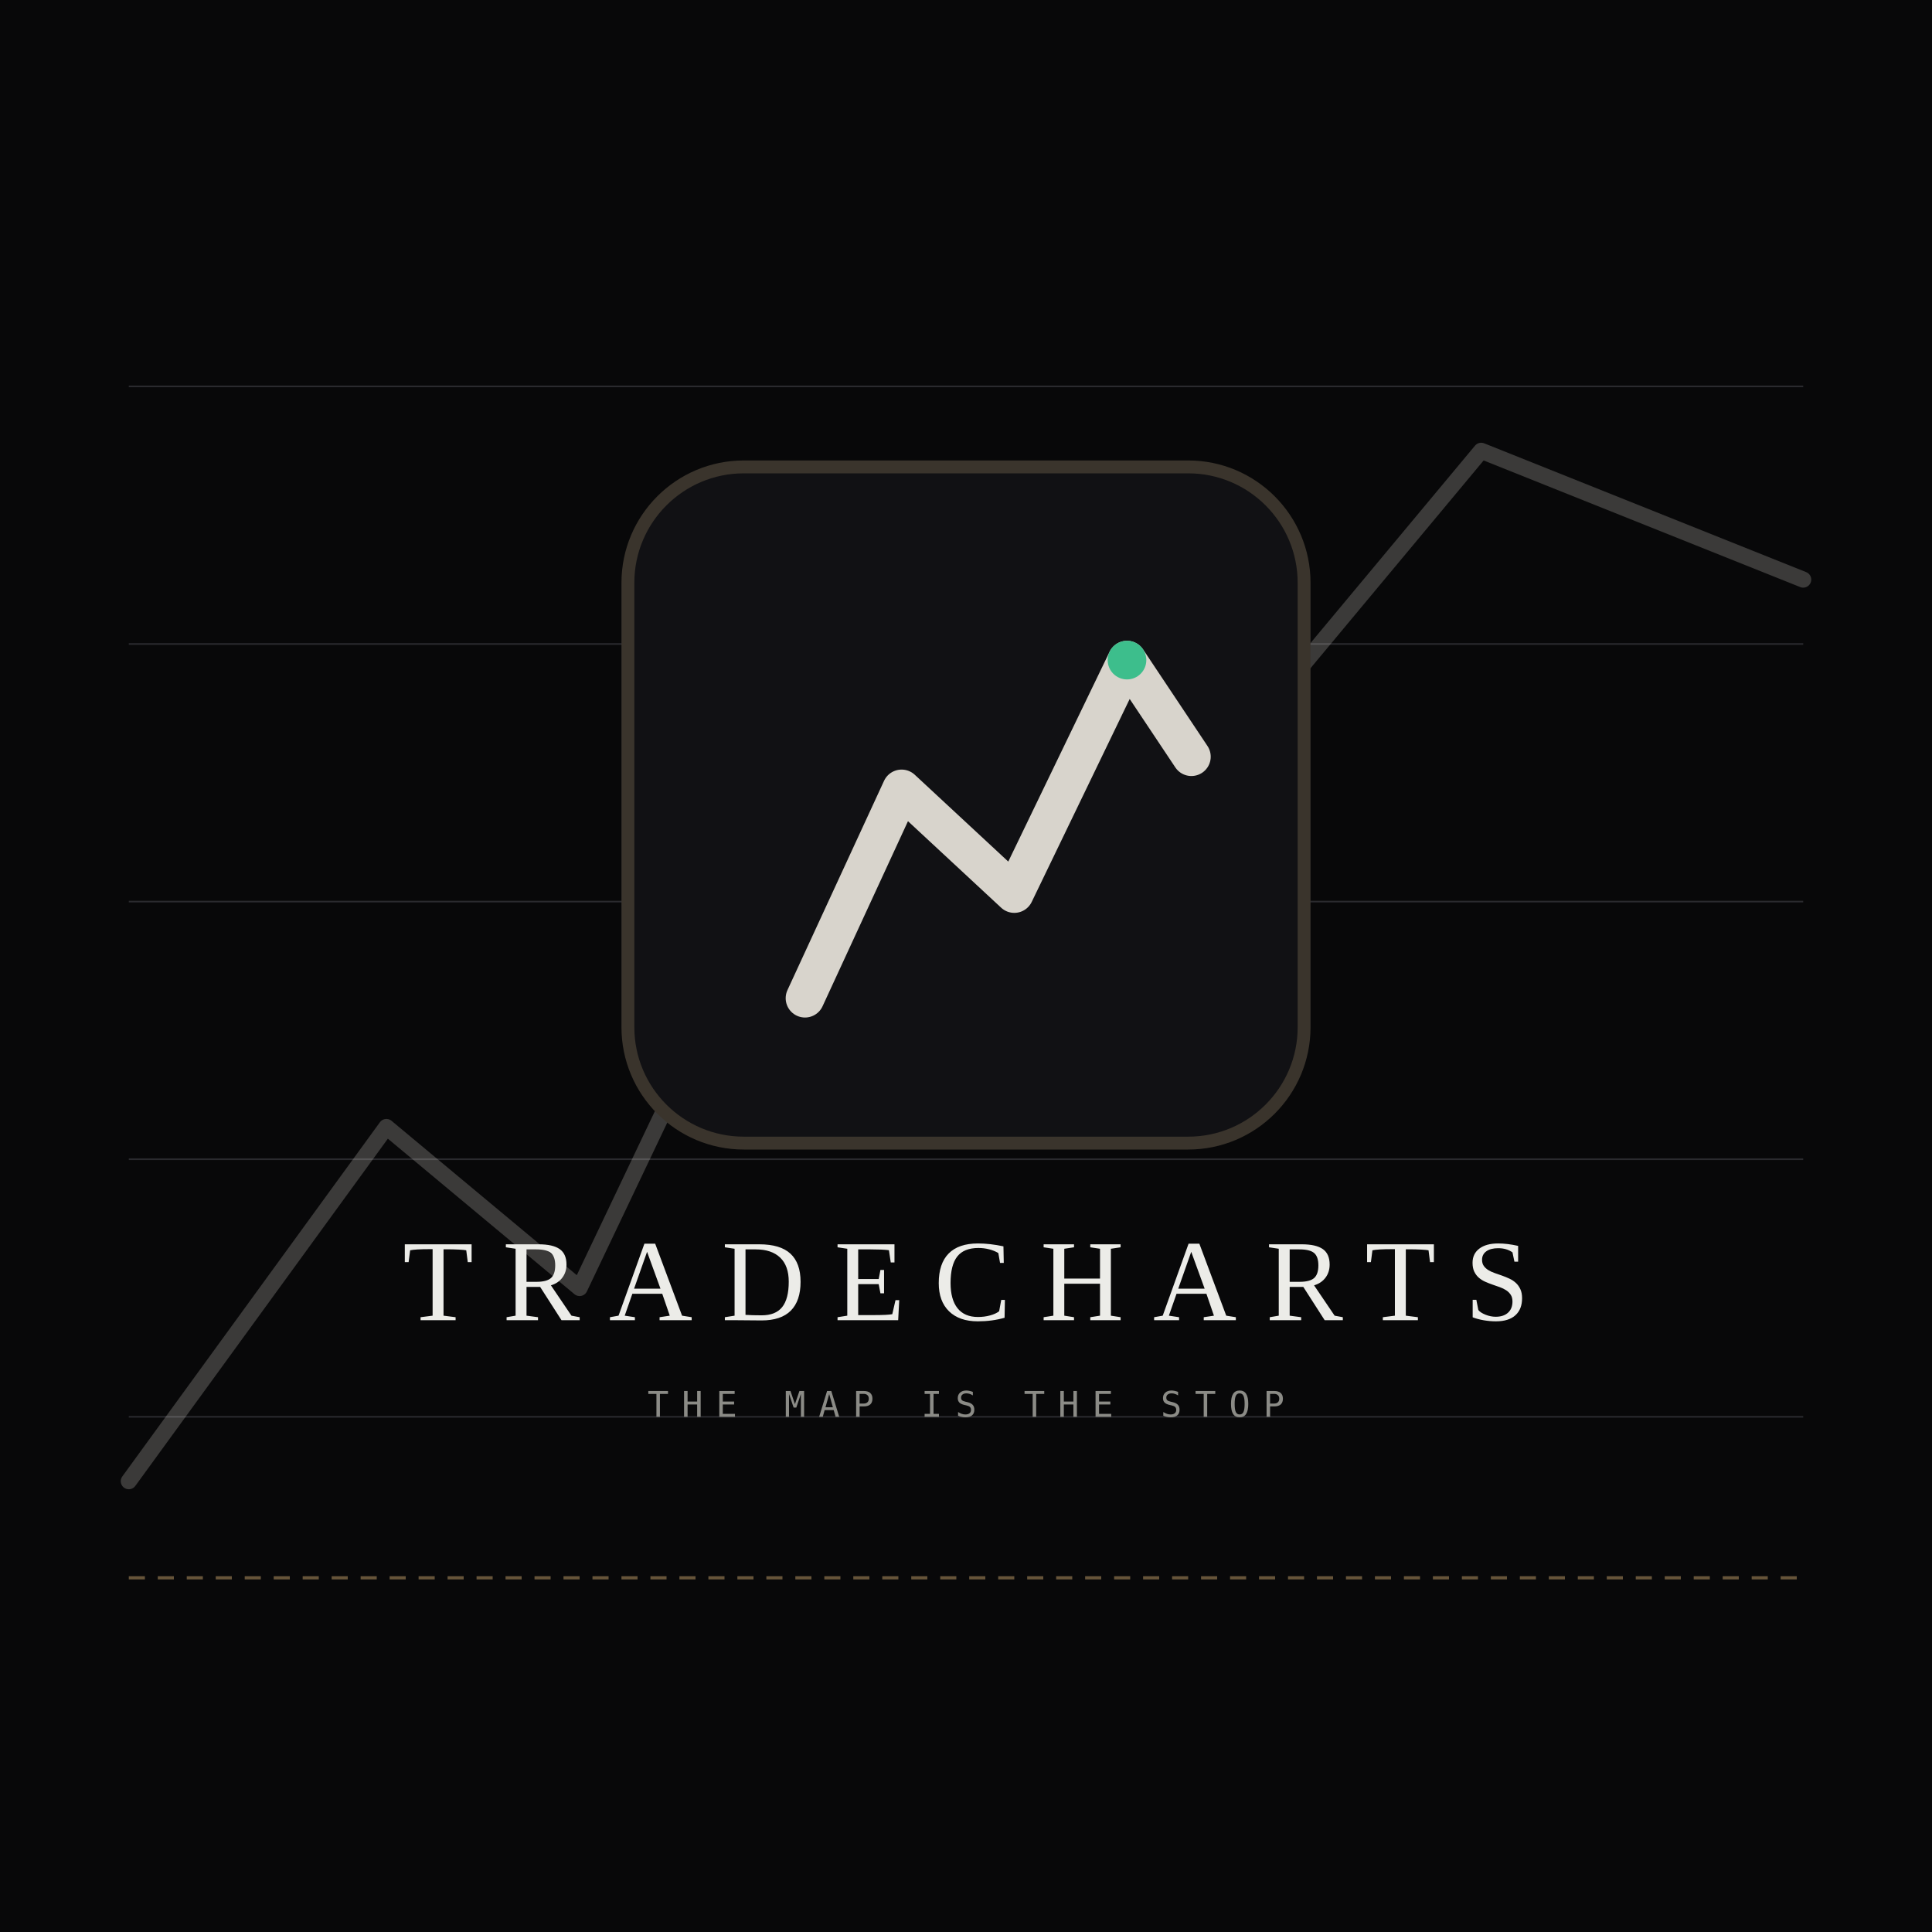
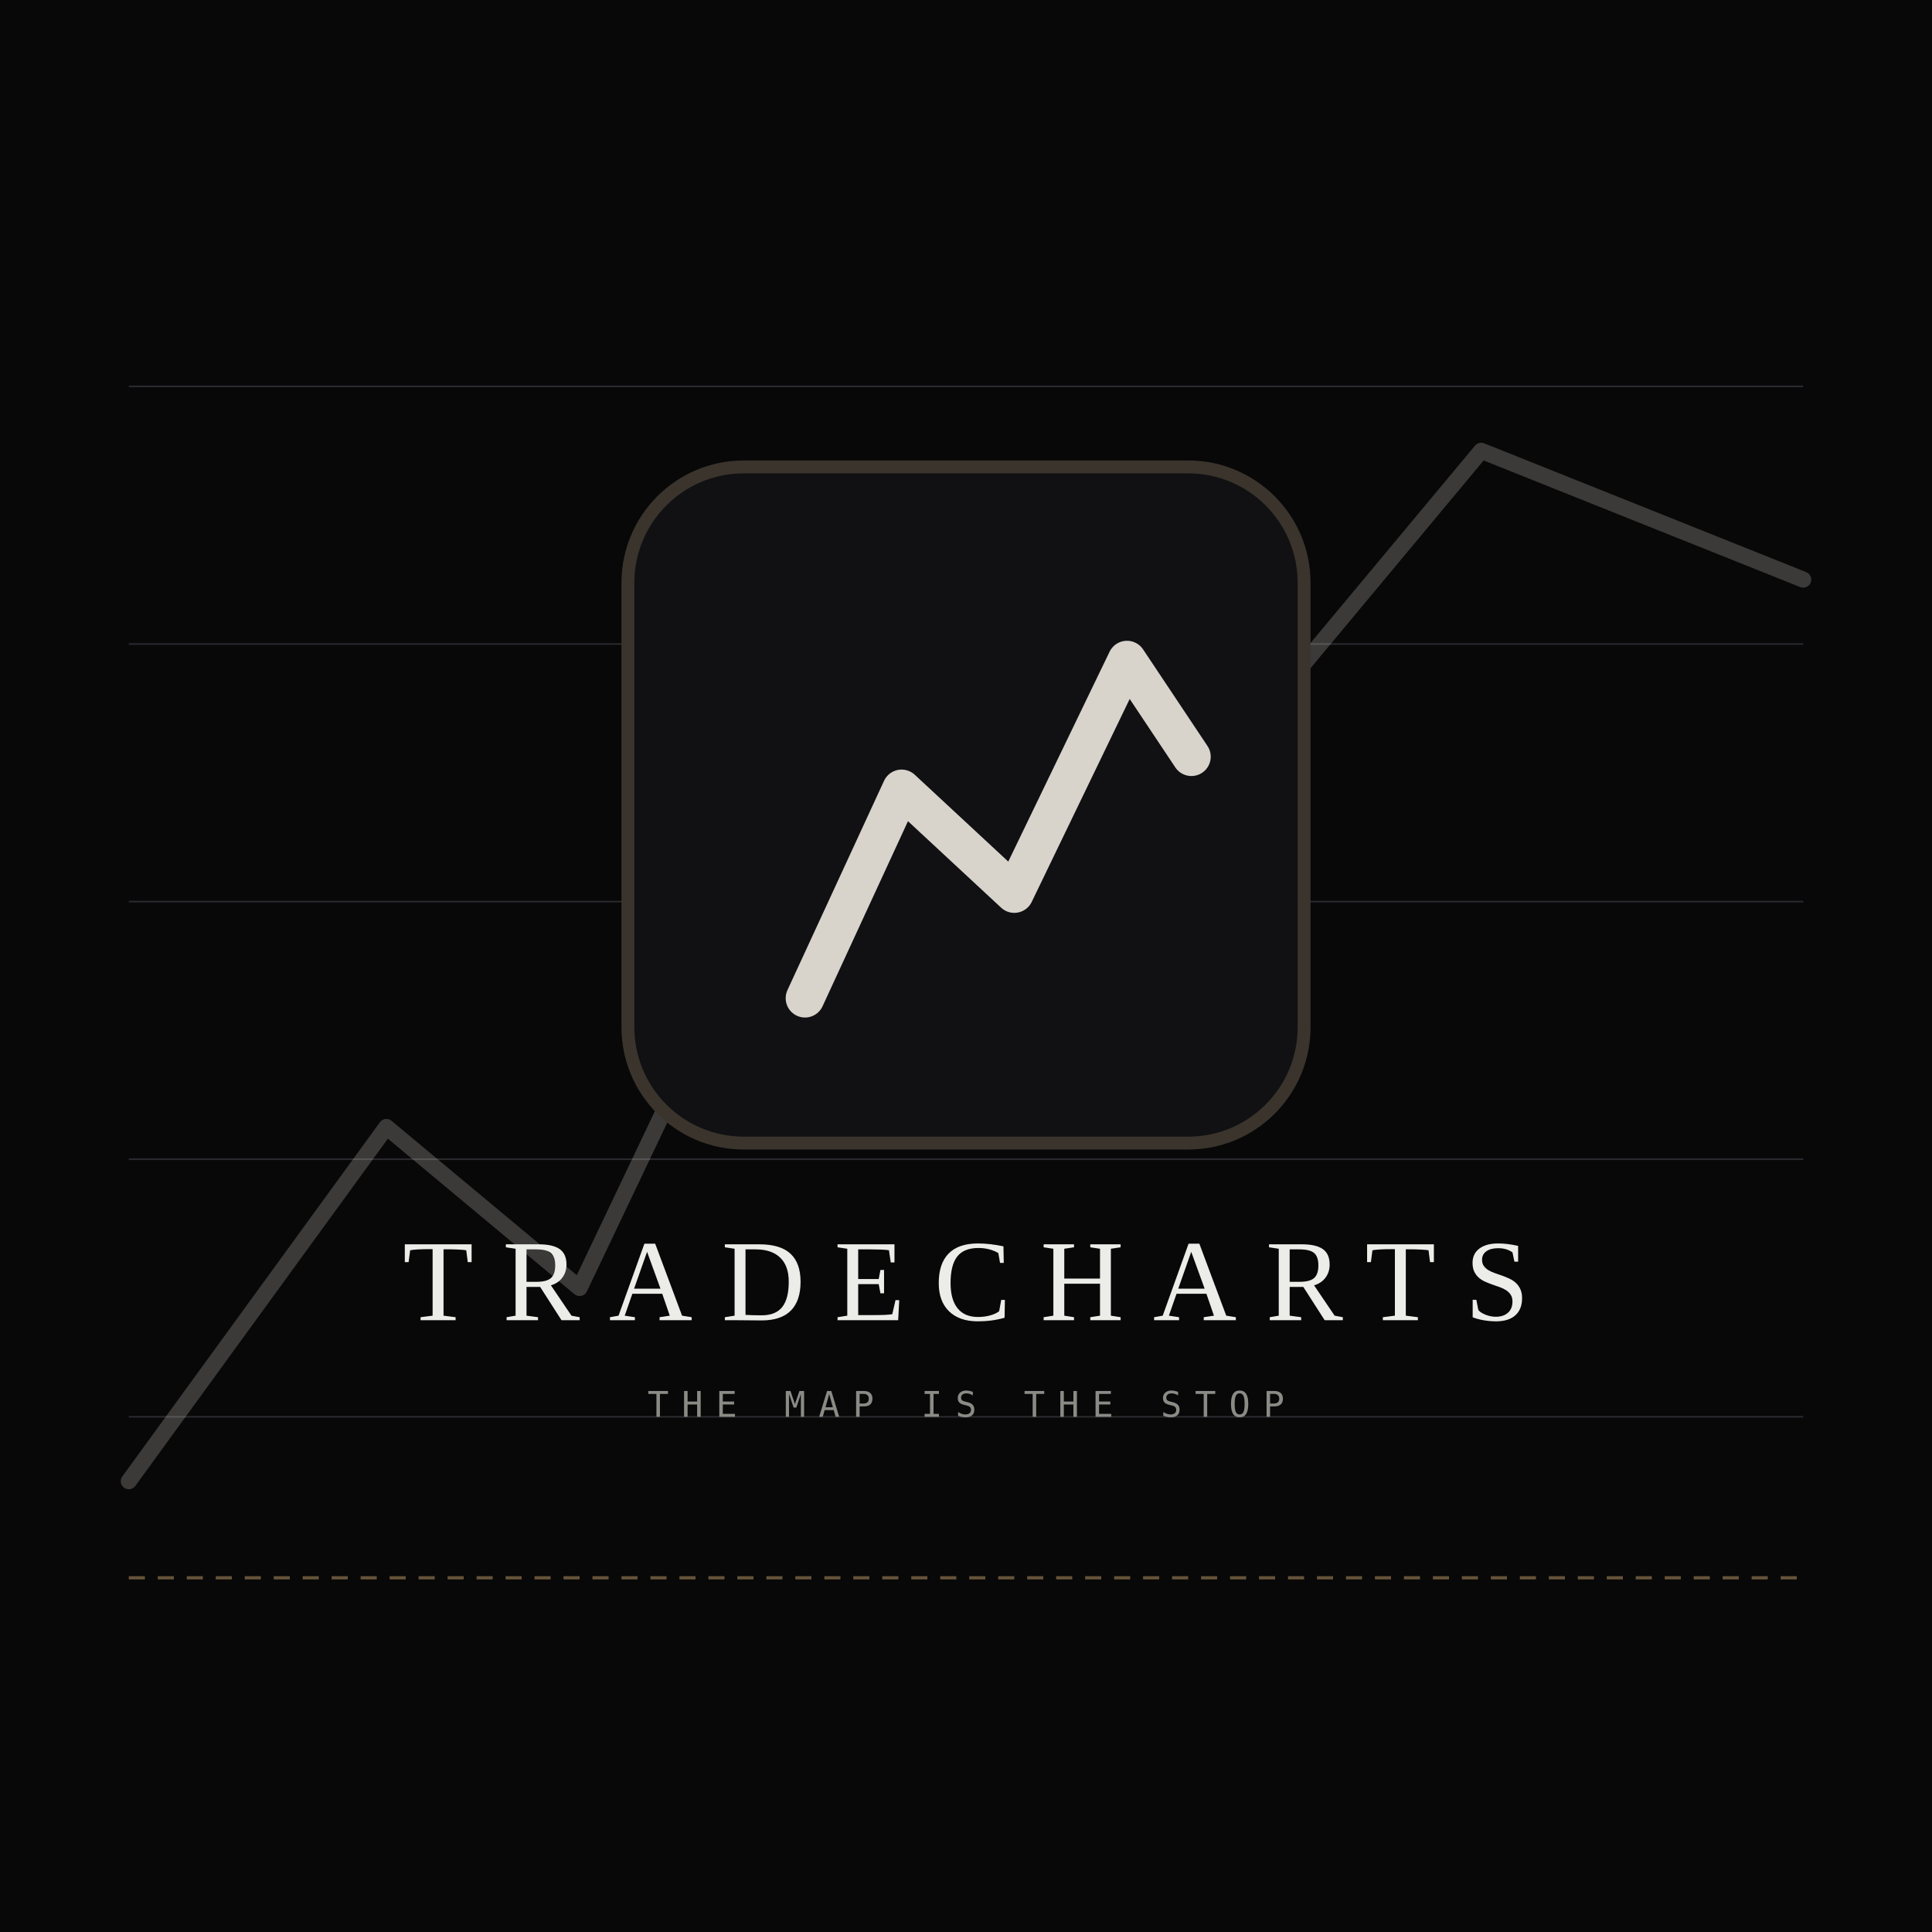
<svg xmlns="http://www.w3.org/2000/svg" width="1200" height="1200" viewBox="0 0 1200 1200" role="img" aria-label="TradeCharts">
  <rect width="1200" height="1200" fill="#080809" />
  <g stroke="#2a2a2e" stroke-width="1" fill="none">
    <line x1="80" x2="1120" y1="240" y2="240" />
    <line x1="80" x2="1120" y1="400" y2="400" />
    <line x1="80" x2="1120" y1="560" y2="560" />
    <line x1="80" x2="1120" y1="720" y2="720" />
    <line x1="80" x2="1120" y1="880" y2="880" />
  </g>
  <polyline fill="none" stroke="#f0ebe3" stroke-width="10" stroke-linejoin="round" stroke-linecap="round" opacity="0.22" points="80,920 240,700 360,800 560,380 720,520 920,280 1120,360" />
  <line x1="80" x2="1120" y1="980" y2="980" stroke="#c4a06a" stroke-width="2" stroke-dasharray="10 8" opacity="0.5" />
  <rect x="390" y="290" width="420" height="420" rx="72" fill="#111114" stroke="#3a342c" stroke-width="8" />
  <path d="M500 620 L560 490 L630 555 L700 410 L740 470" fill="none" stroke="#d8d4cc" stroke-width="24" stroke-linecap="round" stroke-linejoin="round" />
-   <circle cx="700" cy="410" r="12" fill="#3dbe8c" />
  <text x="600" y="820" text-anchor="middle" font-family="Georgia, Times New Roman, serif" font-size="72" letter-spacing="18" fill="#ecece8">TRADECHARTS</text>
  <text x="600" y="880" text-anchor="middle" font-family="ui-monospace, SFMono-Regular, Menlo, Consolas, monospace" font-size="22" letter-spacing="8" fill="#8b8b86">THE MAP IS THE STOP</text>
</svg>
